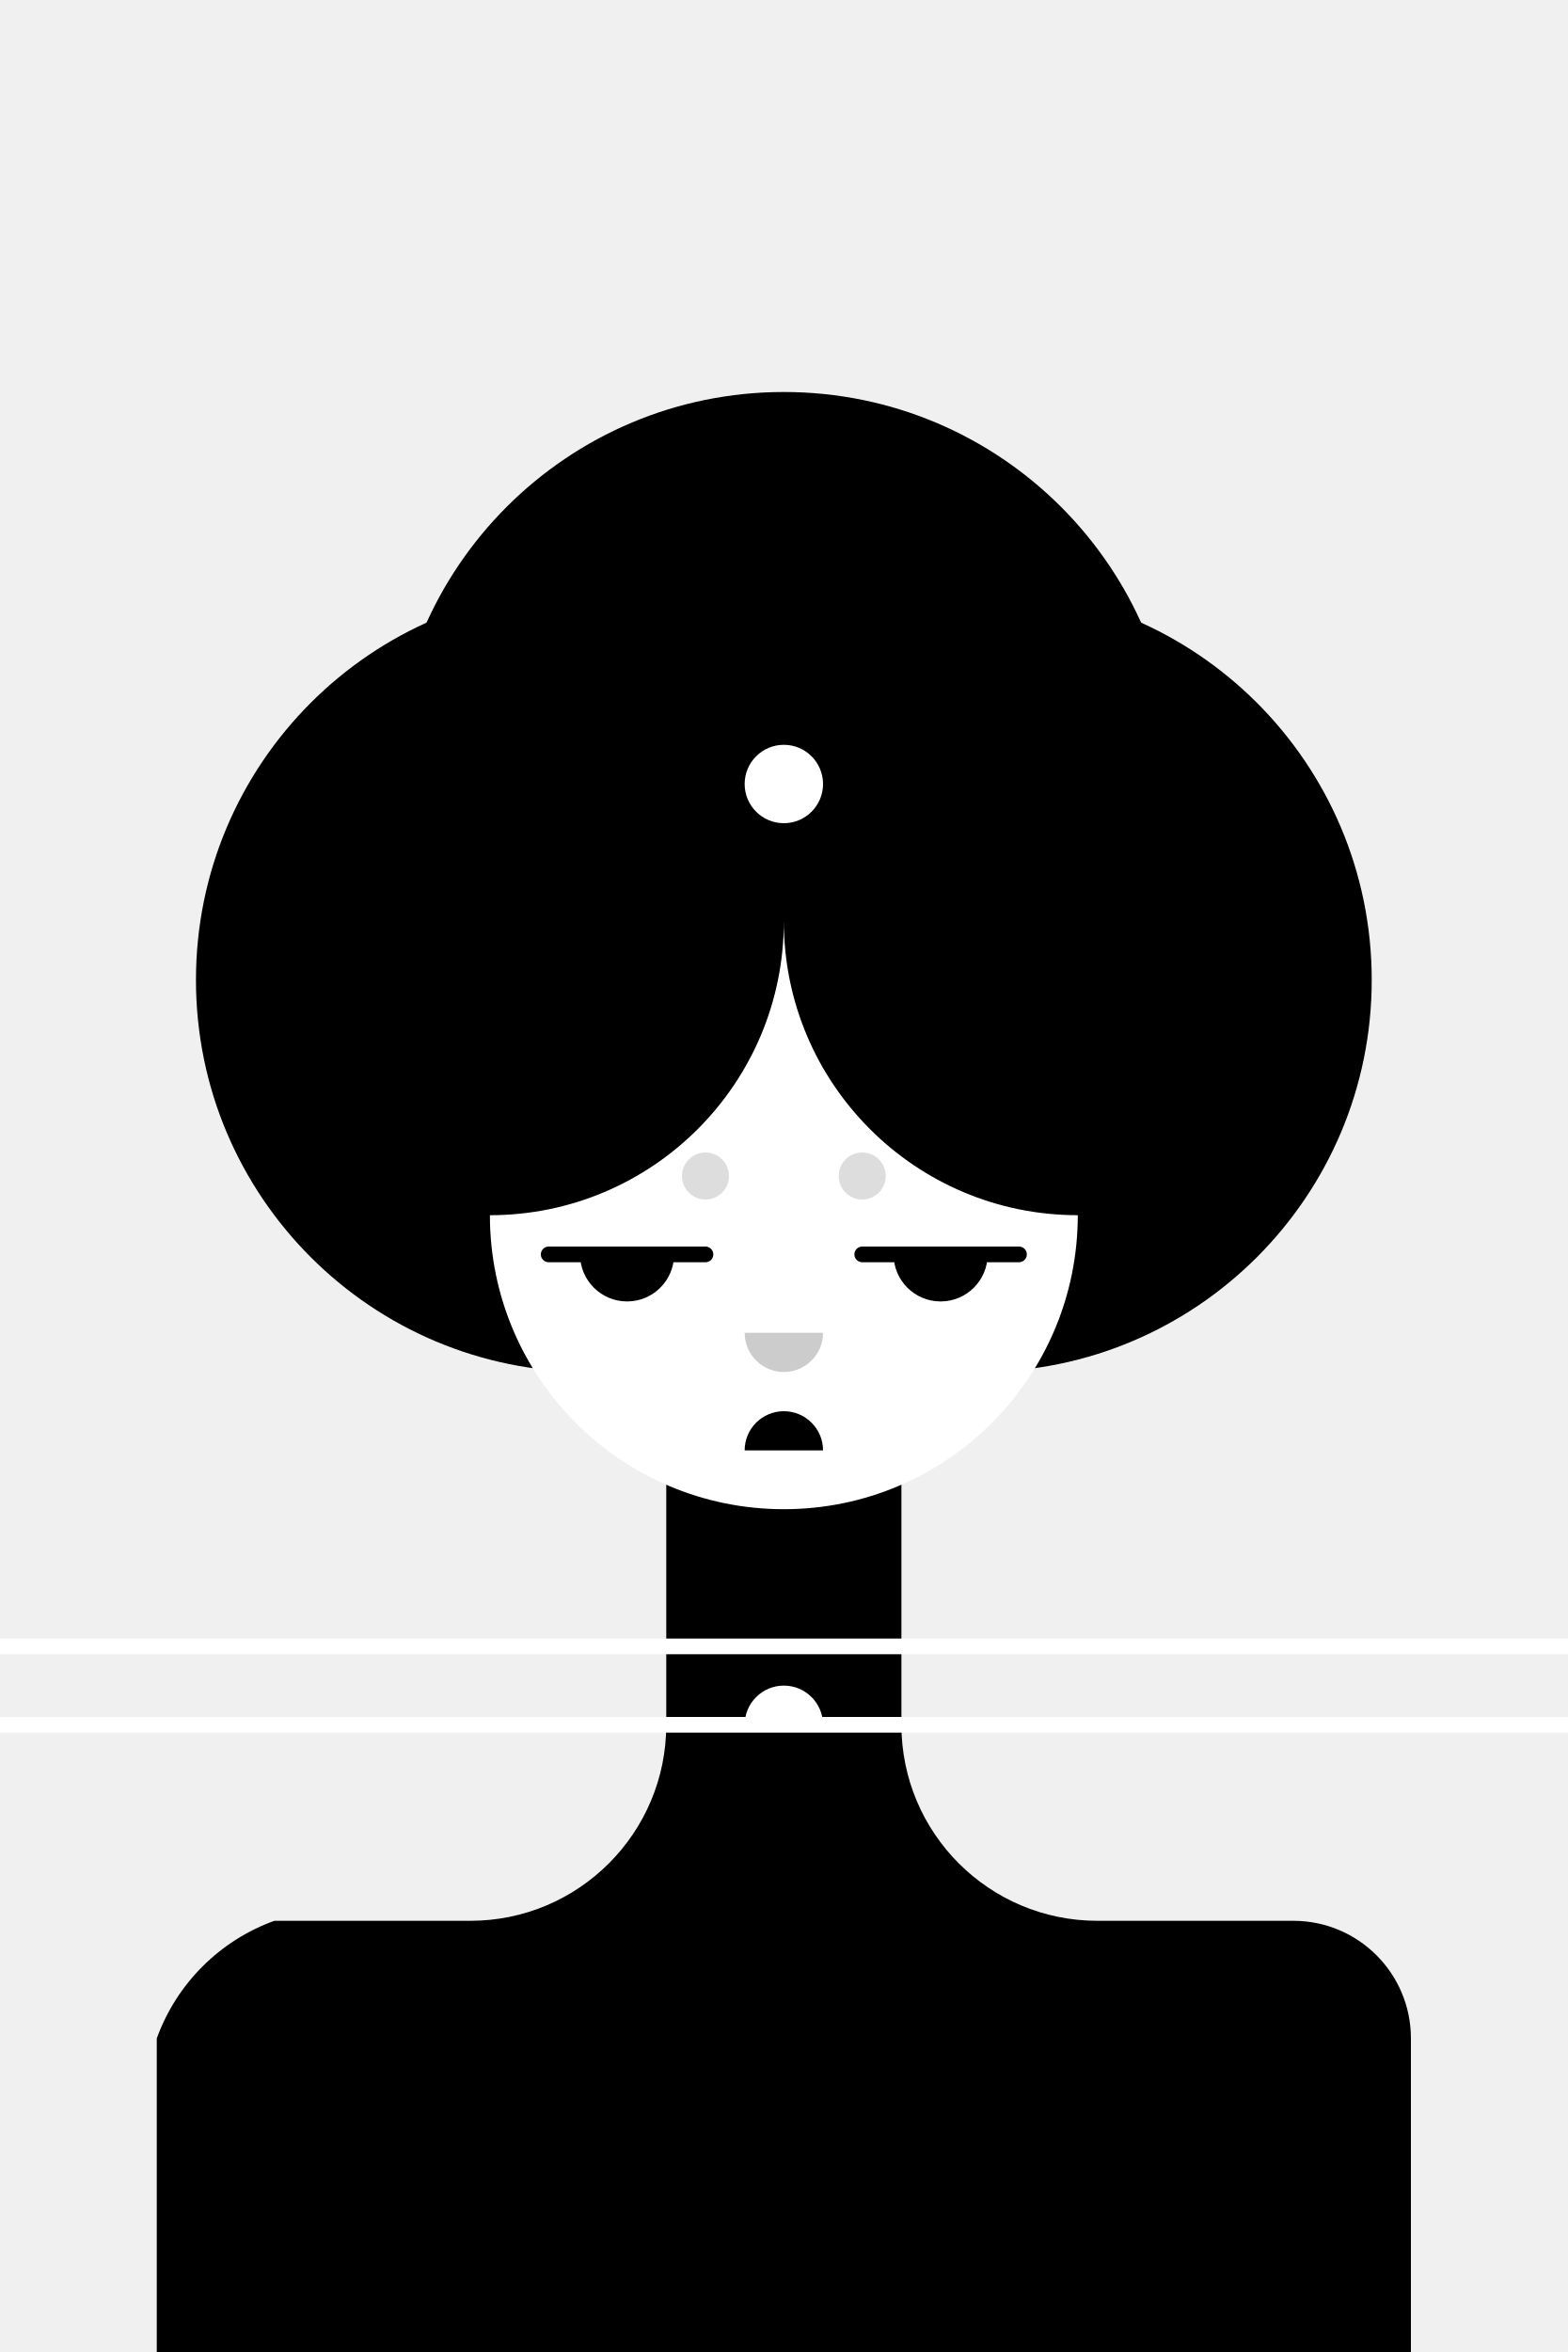
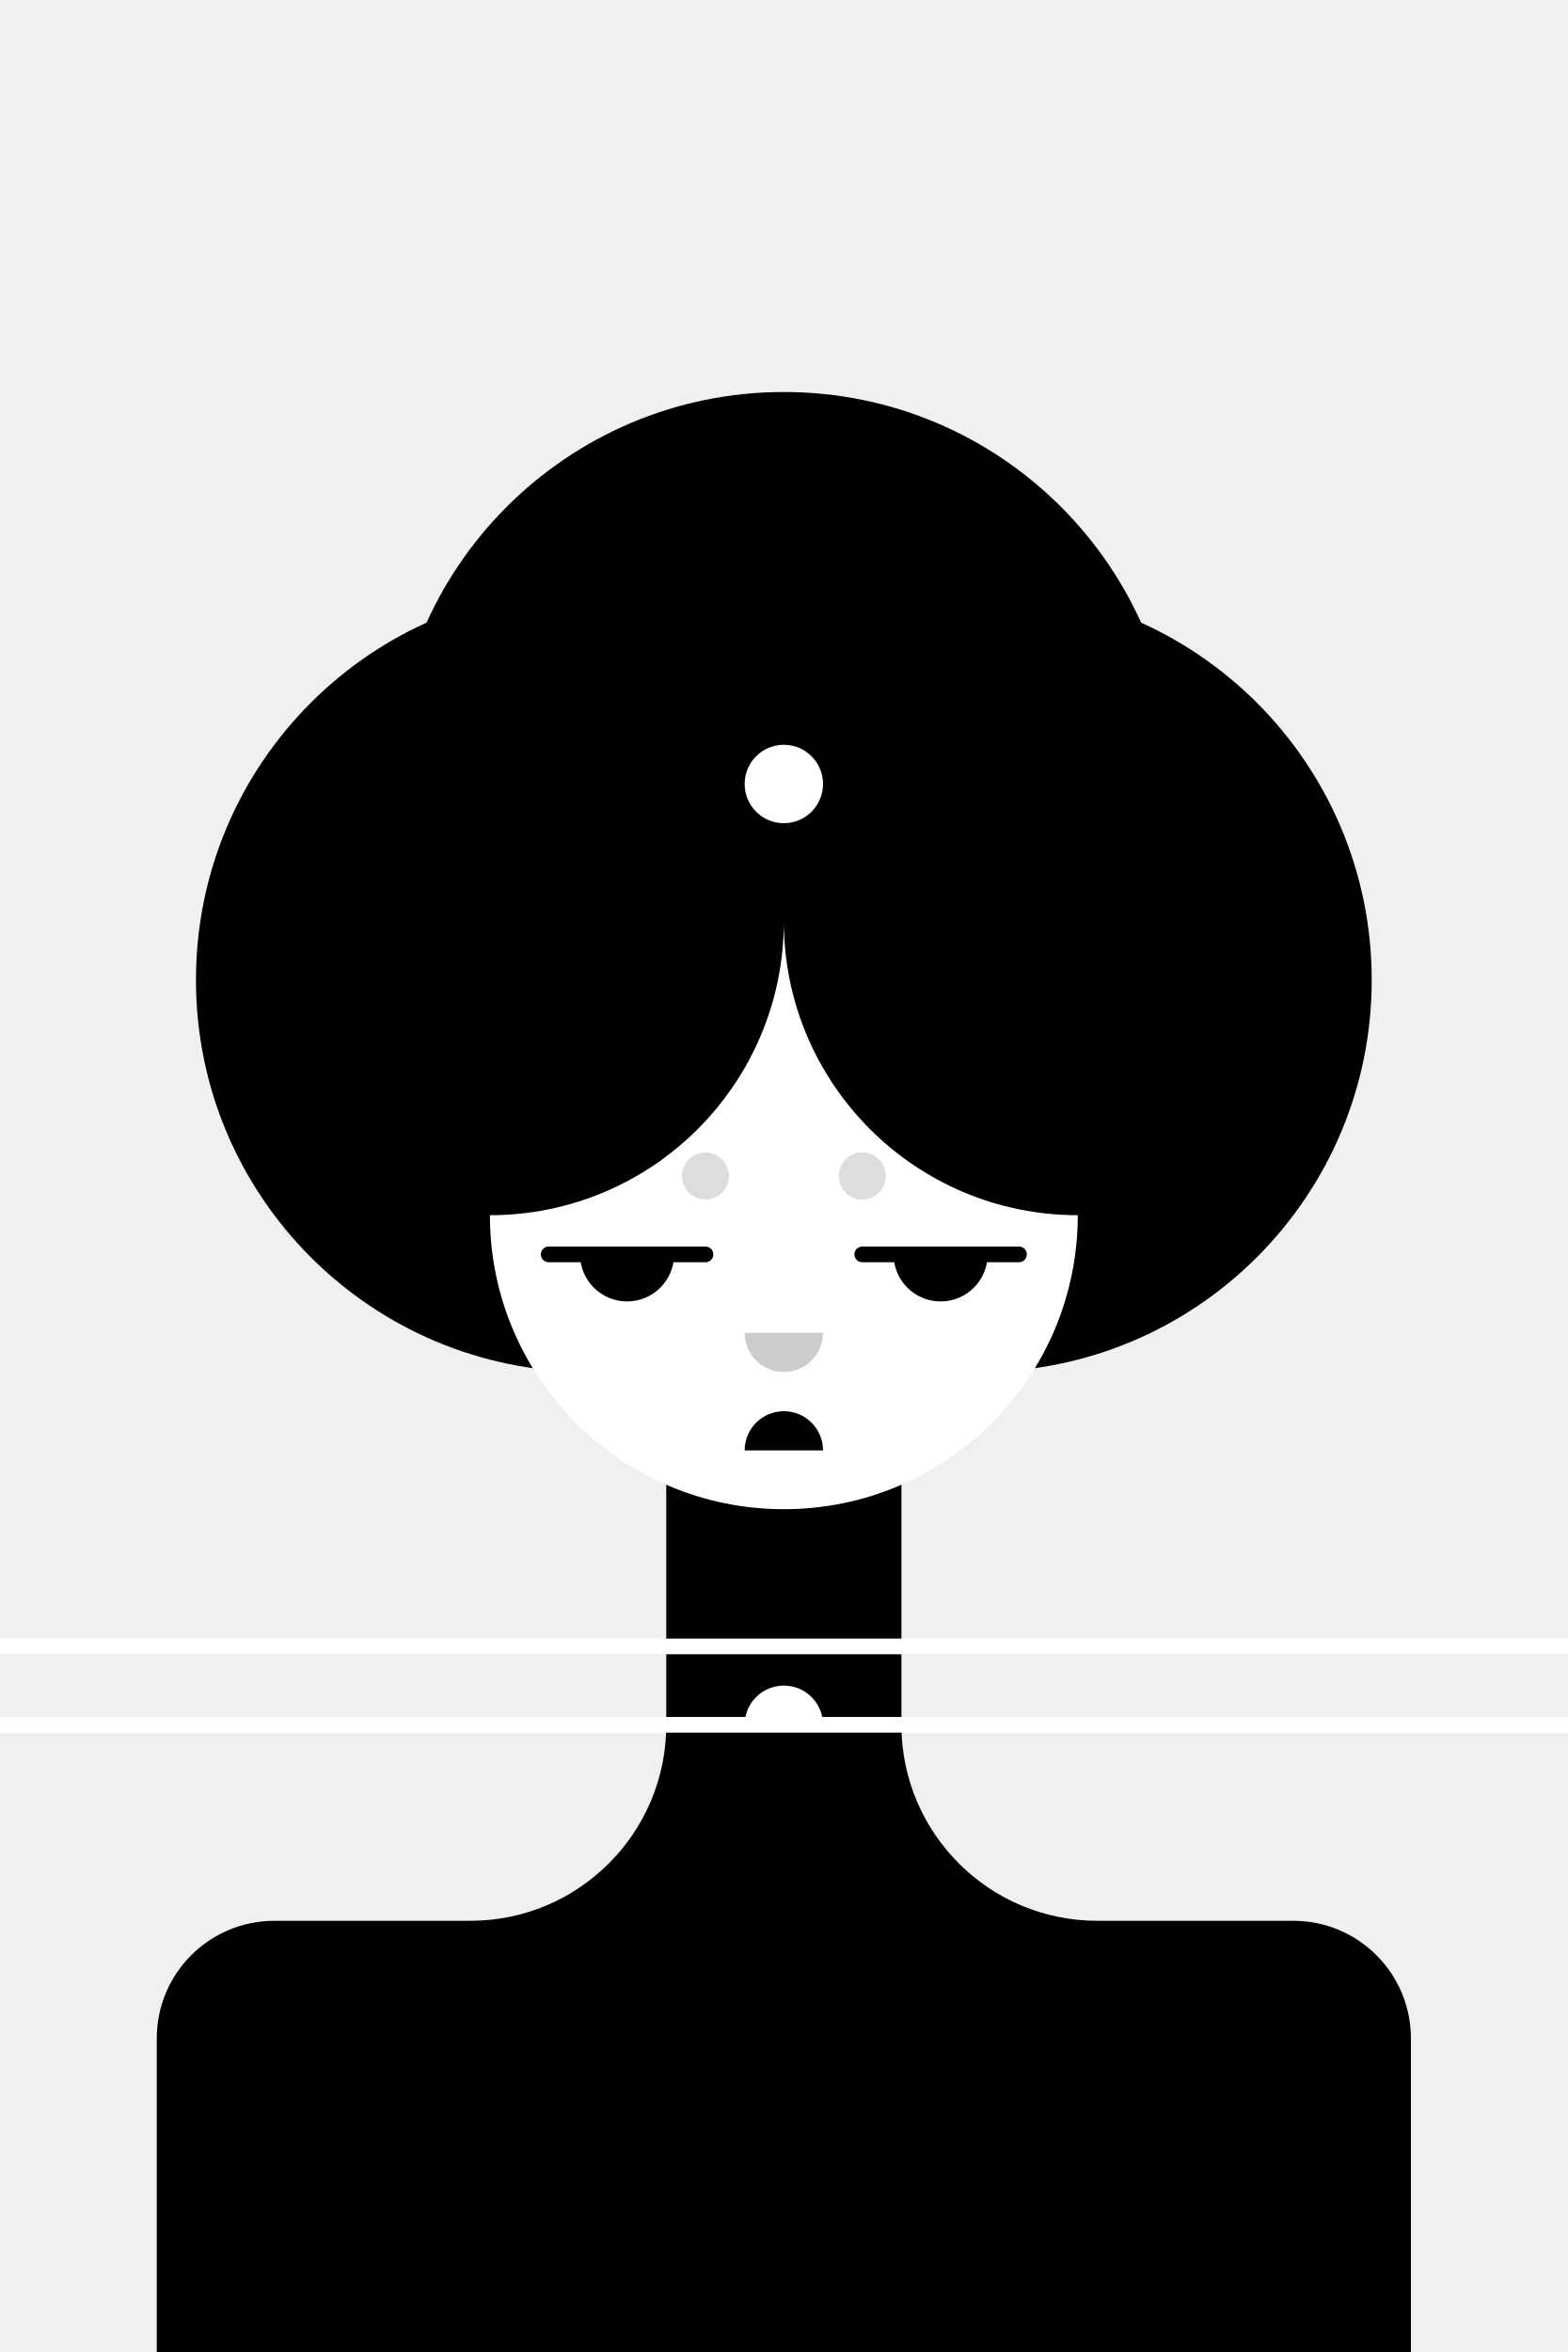
<svg xmlns="http://www.w3.org/2000/svg" version="1.1" baseProfile="full" width="200" height="300">
  <circle cx="125" cy="125" r="50" fill="black" />
  <circle cx="75" cy="125" r="50" fill="black" />
  <circle cx="100" cy="100" r="50" fill="black" />
-   <path d="M20,310 l0,-50 a25,25 0 0,1 15,-15 l25,0 a25,25 0 0,0 25,-25 l0,-50 l30,0 l0,50 a25,25 0 0,0 25,25 l25,0 a15,15 0 0,1 15,15 l0,50" fill="black" />
+   <path d="M20,310 l0,-50 a15,15 0 0,1 15,-15 l25,0 a25,25 0 0,0 25,-25 l0,-50 l30,0 l0,50 a25,25 0 0,0 25,25 l25,0 a15,15 0 0,1 15,15 l0,50" fill="black" />
  <line x1="0" y1="210" x2="300" y2="210" stroke-width="2px" stroke="white" stroke-linecap="round" />
  <line x1="0" y1="220" x2="300" y2="220" stroke-width="2px" stroke="white" stroke-linecap="round" />
  <path d="M95,220 a5,5 0 0,1 10,0" stroke-width="0px" stroke="#ccc" stroke-linecap="round" fill="white" />
  <path d="M62.5,155 a15,15 0 1,0 75,0 a37.5,37.5 0 0,1 -37.5,-37.5 a37.5,37.5 0 0,1 -37.5,37.5" fill="white" />
  <line x1="70" y1="160" x2="90" y2="160" stroke-width="2px" stroke="black" stroke-linecap="round" />
  <line x1="110" y1="160" x2="130" y2="160" stroke-width="2px" stroke="black" stroke-linecap="round" />
  <path d="M75,160 a5,5 0 1,0 10,0" stroke-width="2px" stroke="black" stroke-linecap="butt" fill="black" />
  <path d="M115,160 a5,5 0 1,0 10,0" stroke-width="2px" stroke="black" stroke-linecap="butt" fill="black" />
  <circle cx="90" cy="150" r="3" fill="#ddd" />
  <circle cx="110" cy="150" r="3" fill="#ddd" />
  <path d="M95,170 a5,5 0 1,0 10,0" stroke-width="0px" stroke="#ccc" stroke-linecap="round" fill="#ccc" />
  <path d="M95,185 a5,5 0 0,1 10,0" stroke-width="0px" stroke="black" stroke-linecap="butt" fill="black" />
  <circle cx="100" cy="100" r="5" fill="white" />
</svg>
